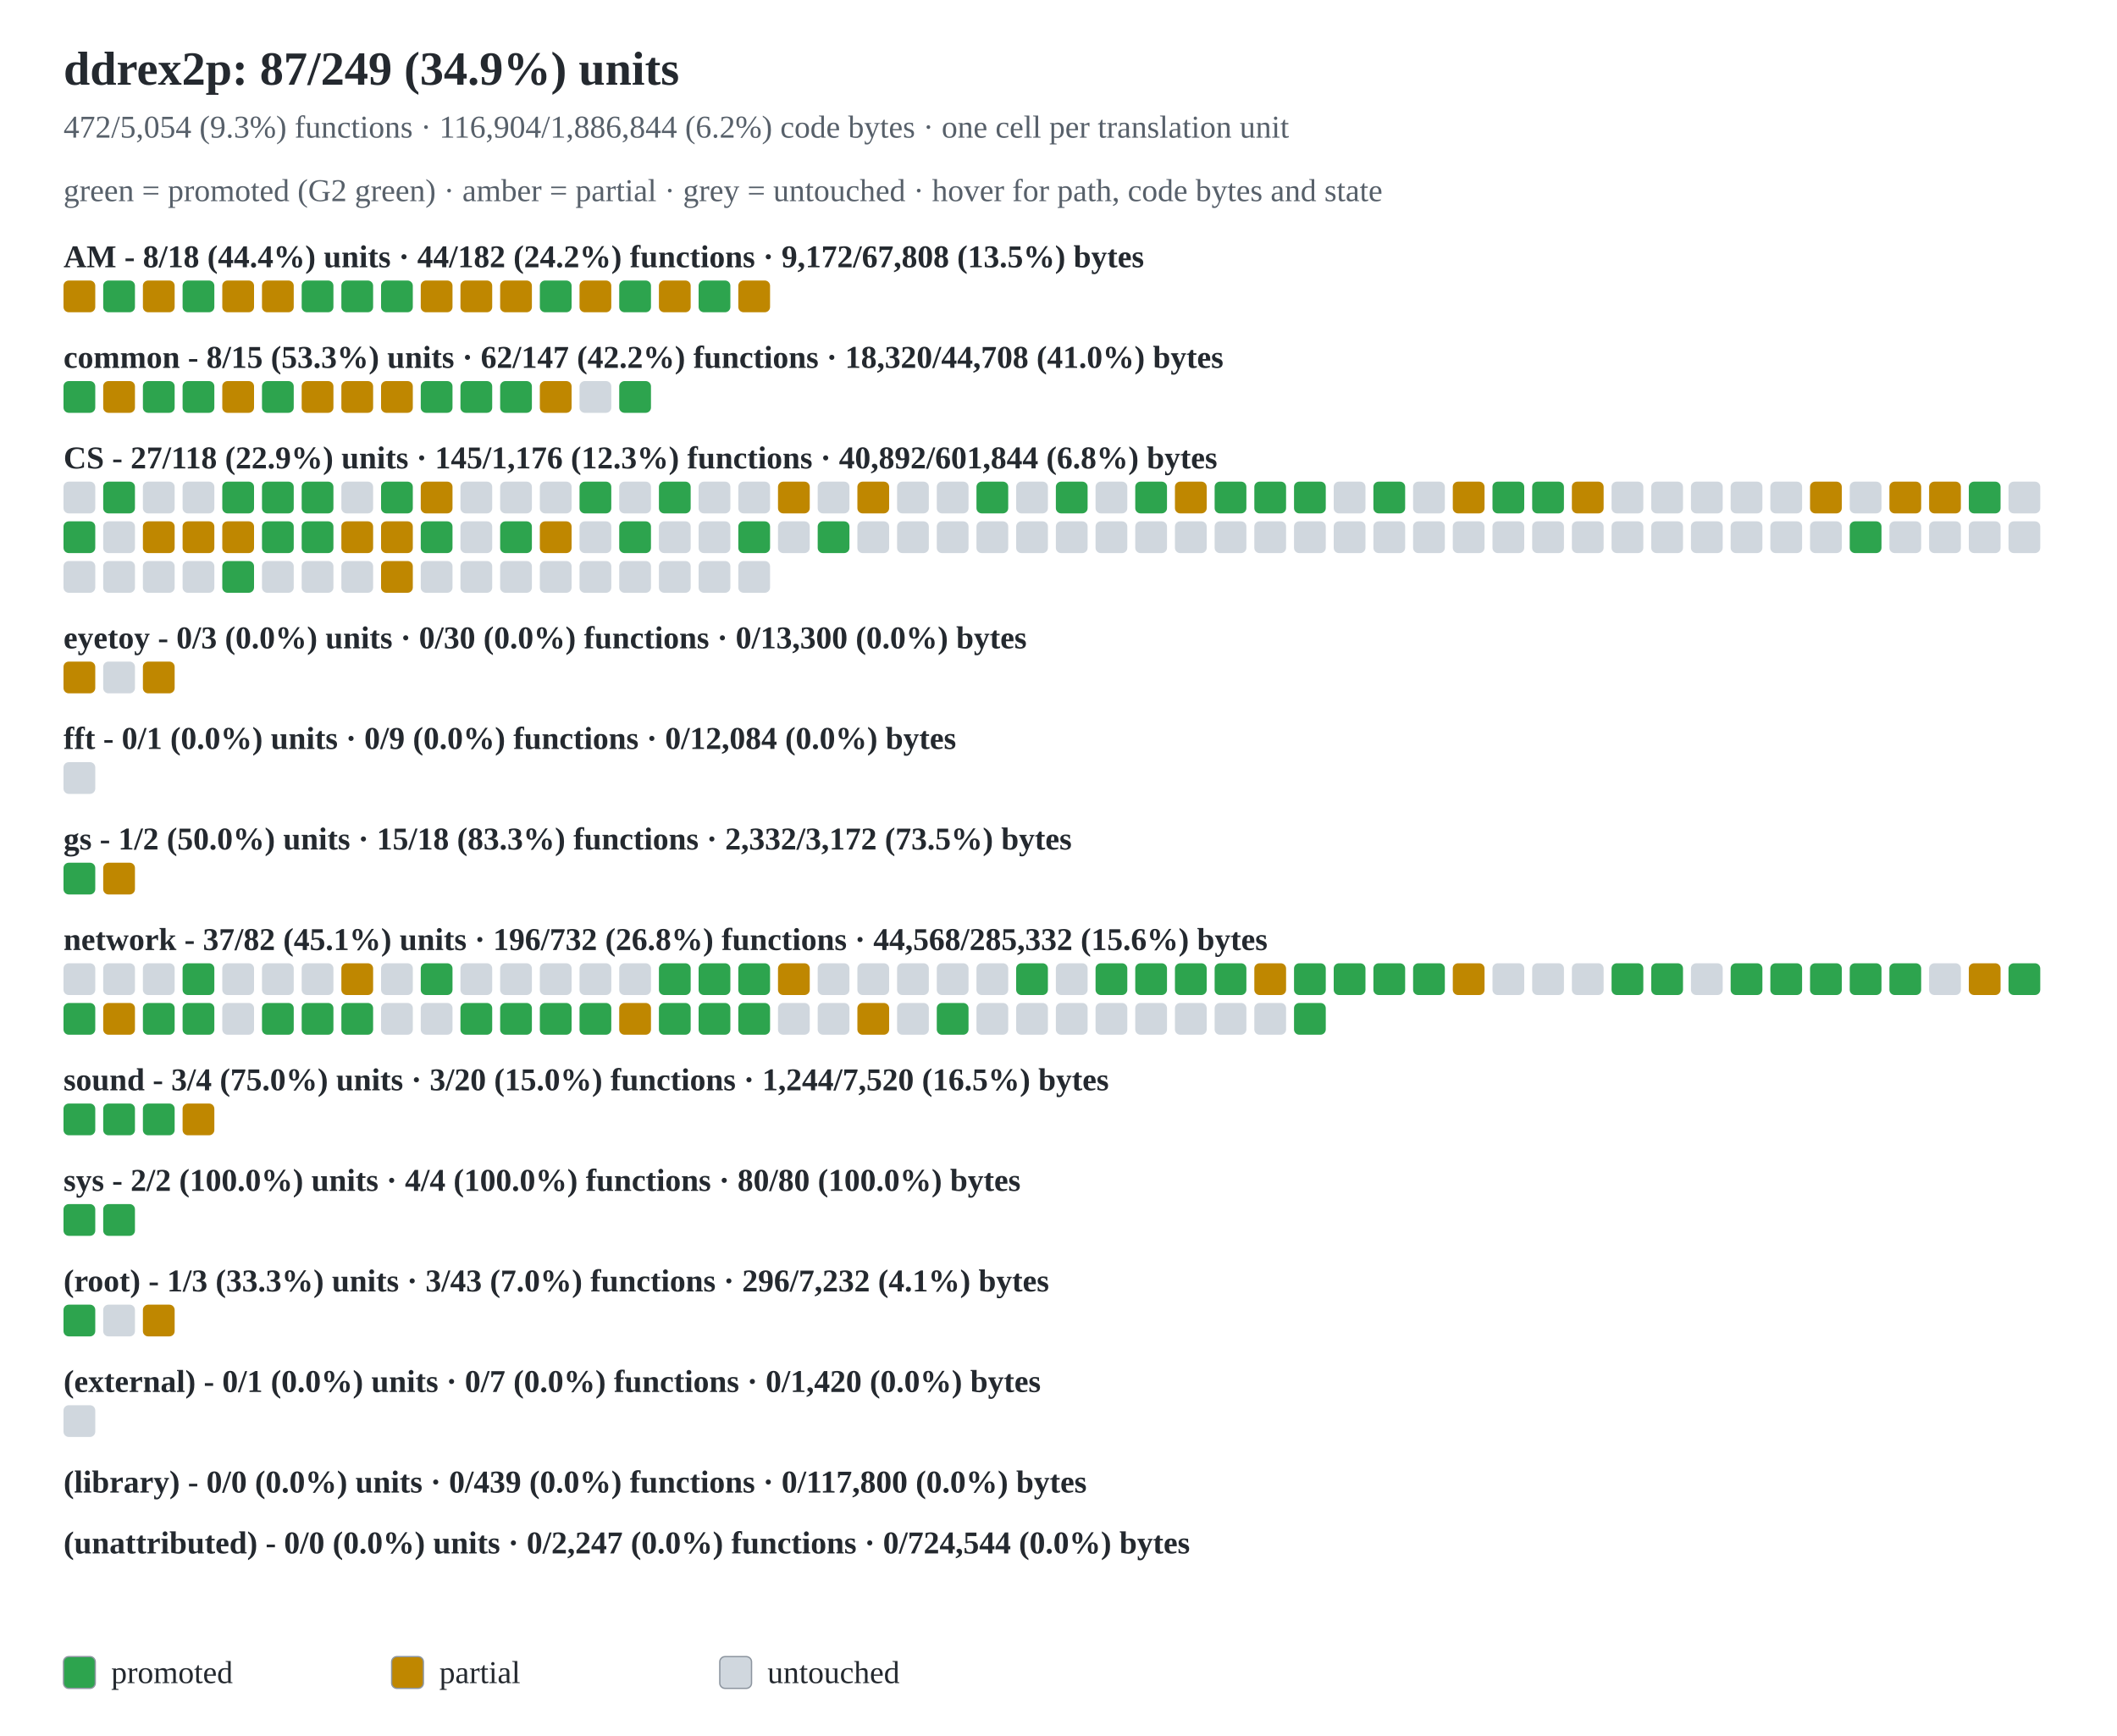
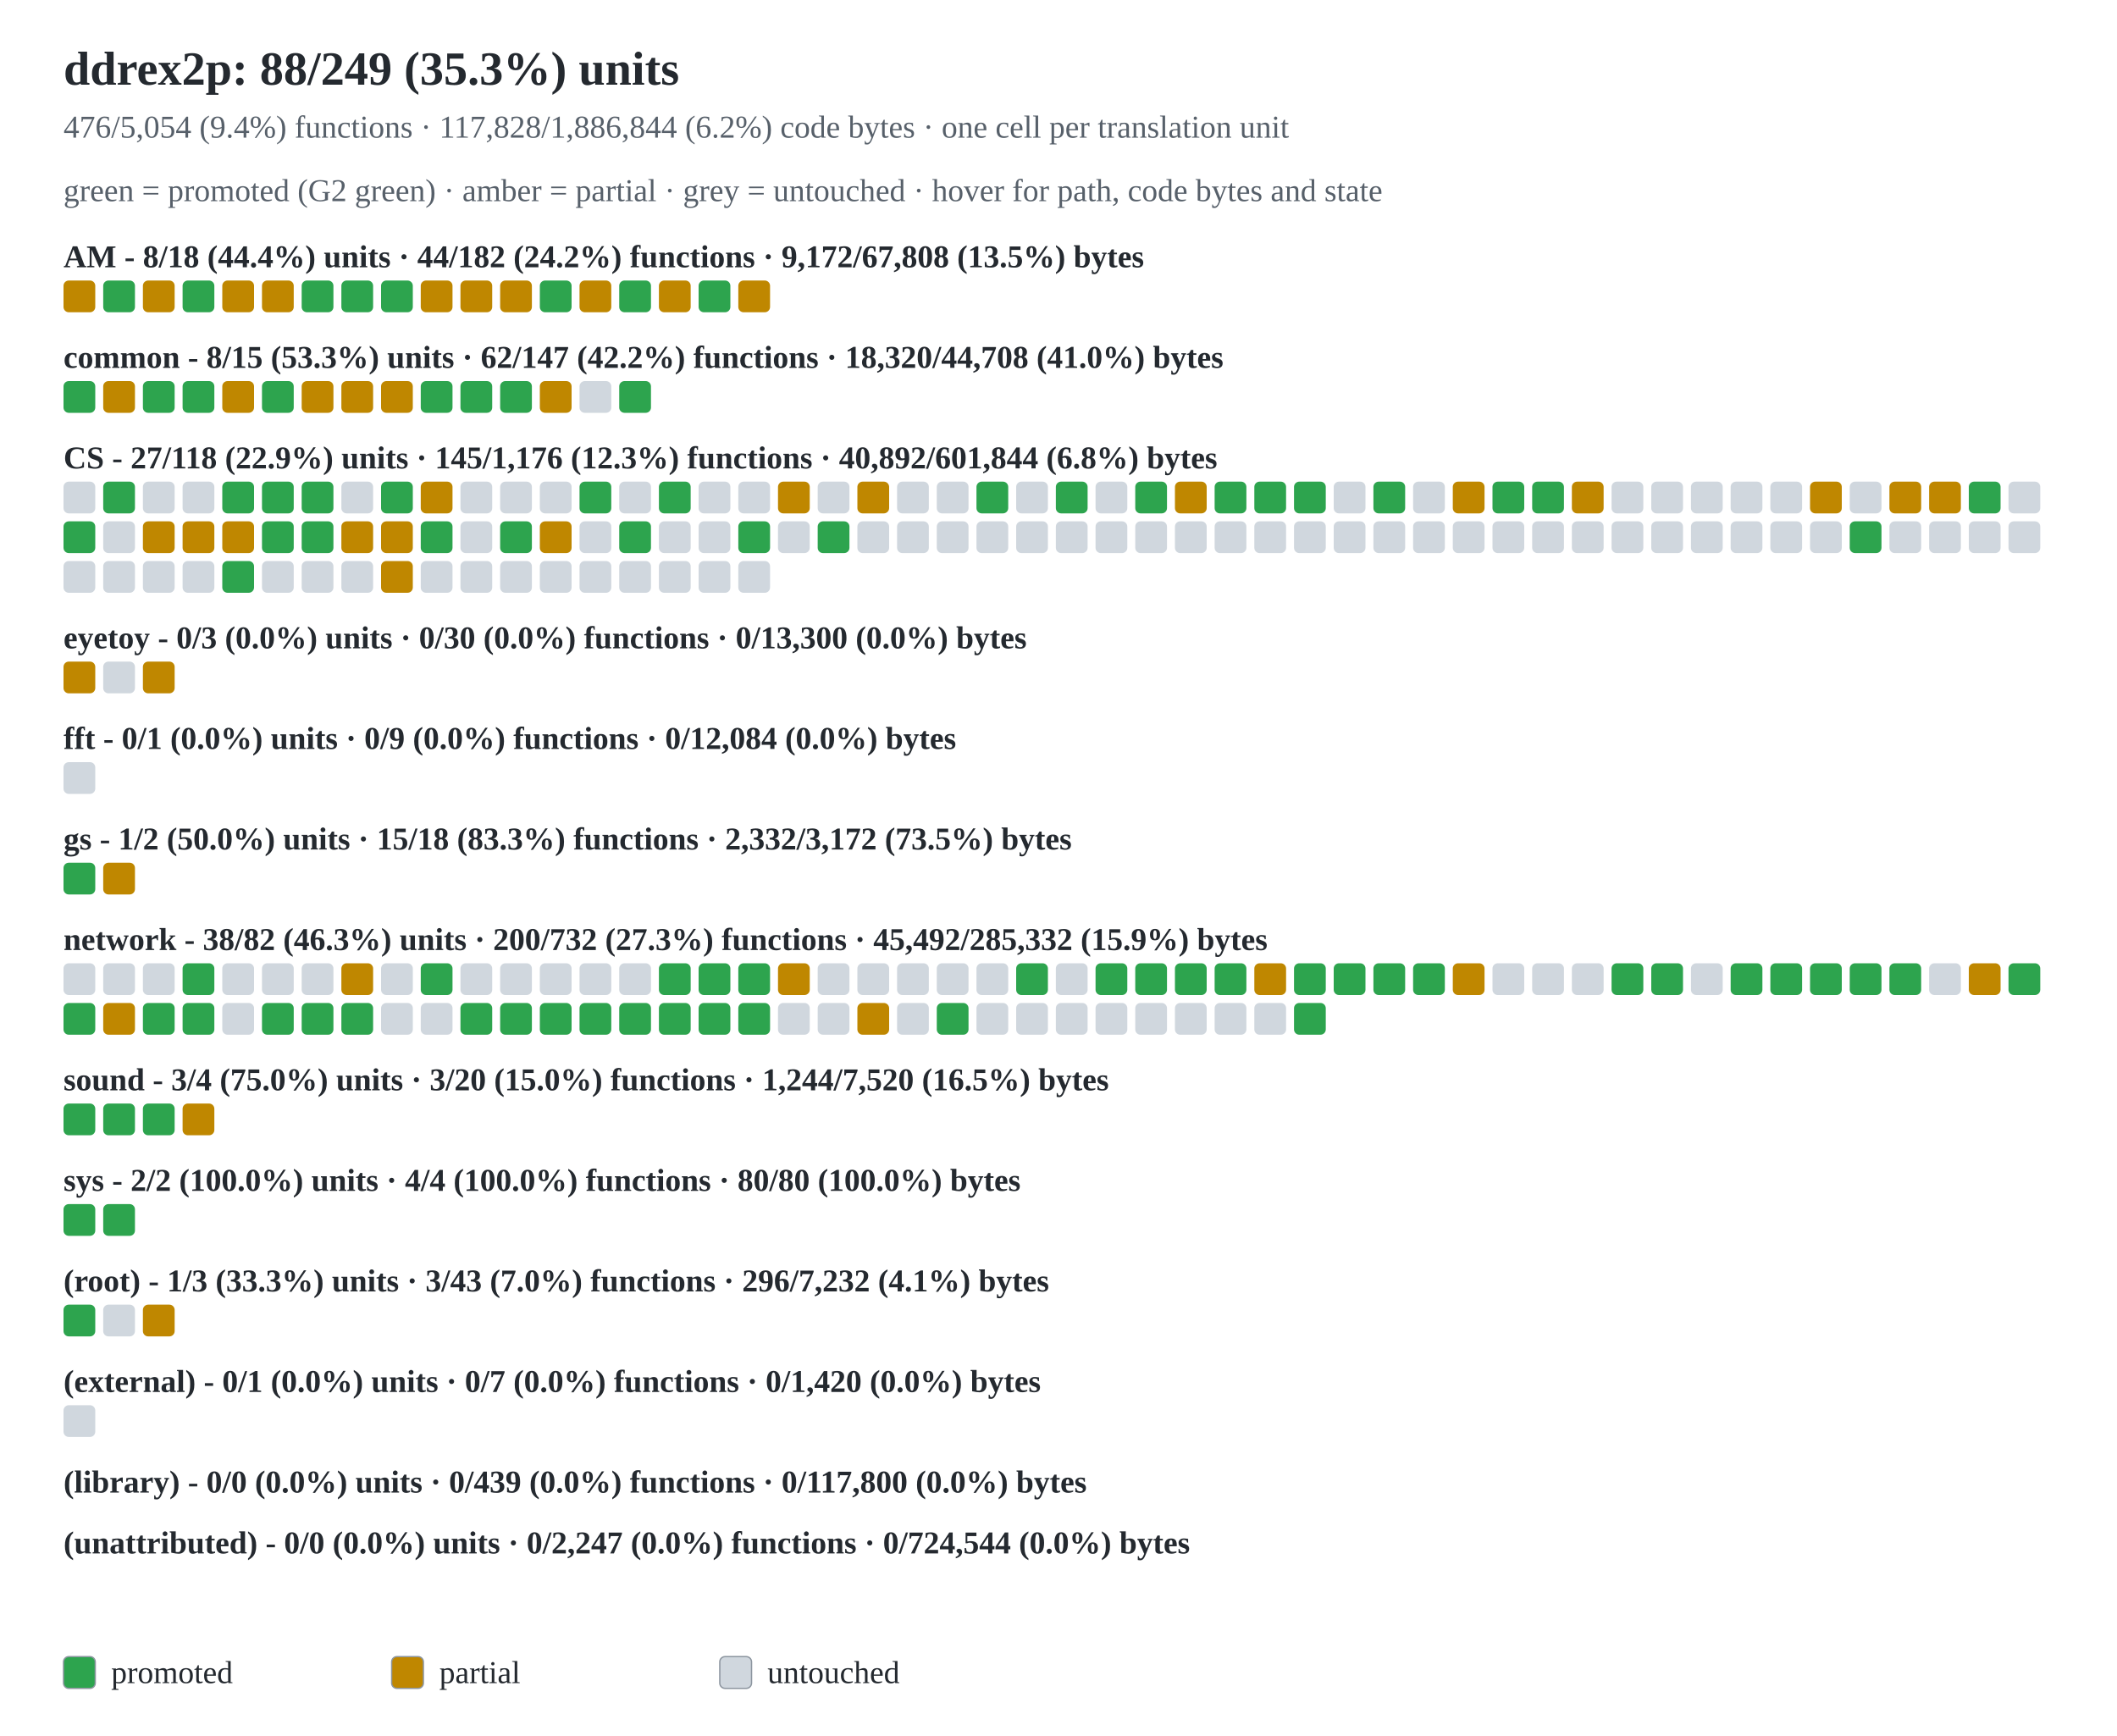
<svg xmlns="http://www.w3.org/2000/svg" width="800" height="656" viewBox="0 0 800 656" role="img" aria-label="ddrex2p translation unit heatmap">
  <rect width="800" height="656" fill="#ffffff" />
-   <text x="24" y="32" font-size="18" font-weight="600" fill="#24292f">ddrex2p: 87/249 (34.9%) units</text>
-   <text x="24" y="52" font-size="12" fill="#57606a">472/5,054 (9.3%) functions · 116,904/1,886,844 (6.2%) code bytes · one cell per translation unit</text>
+   <text x="24" y="32" font-size="18" font-weight="600" fill="#24292f">ddrex2p: 88/249 (35.3%) units</text>
+   <text x="24" y="52" font-size="12" fill="#57606a">476/5,054 (9.4%) functions · 117,828/1,886,844 (6.2%) code bytes · one cell per translation unit</text>
  <text x="24" y="76" font-size="12" fill="#57606a">green = promoted (G2 green) · amber = partial · grey = untouched · hover for path, code bytes and state</text>
  <g class="module" data-module="AM">
    <text x="24" y="101" font-size="12" font-weight="600" fill="#24292f">AM - 8/18 (44.4%) units · 44/182 (24.2%) functions · 9,172/67,808 (13.5%) bytes</text>
    <rect class="cell" data-state="partial" x="24" y="106" width="12" height="12" rx="2" fill="#bf8700" />
    <rect class="cell" data-state="promoted" x="39" y="106" width="12" height="12" rx="2" fill="#2da44e" />
    <rect class="cell" data-state="partial" x="54" y="106" width="12" height="12" rx="2" fill="#bf8700" />
    <rect class="cell" data-state="promoted" x="69" y="106" width="12" height="12" rx="2" fill="#2da44e" />
    <rect class="cell" data-state="partial" x="84" y="106" width="12" height="12" rx="2" fill="#bf8700" />
    <rect class="cell" data-state="partial" x="99" y="106" width="12" height="12" rx="2" fill="#bf8700" />
    <rect class="cell" data-state="promoted" x="114" y="106" width="12" height="12" rx="2" fill="#2da44e" />
    <rect class="cell" data-state="promoted" x="129" y="106" width="12" height="12" rx="2" fill="#2da44e" />
    <rect class="cell" data-state="promoted" x="144" y="106" width="12" height="12" rx="2" fill="#2da44e" />
    <rect class="cell" data-state="partial" x="159" y="106" width="12" height="12" rx="2" fill="#bf8700" />
    <rect class="cell" data-state="partial" x="174" y="106" width="12" height="12" rx="2" fill="#bf8700" />
    <rect class="cell" data-state="partial" x="189" y="106" width="12" height="12" rx="2" fill="#bf8700" />
    <rect class="cell" data-state="promoted" x="204" y="106" width="12" height="12" rx="2" fill="#2da44e" />
    <rect class="cell" data-state="partial" x="219" y="106" width="12" height="12" rx="2" fill="#bf8700" />
    <rect class="cell" data-state="promoted" x="234" y="106" width="12" height="12" rx="2" fill="#2da44e" />
    <rect class="cell" data-state="partial" x="249" y="106" width="12" height="12" rx="2" fill="#bf8700" />
    <rect class="cell" data-state="promoted" x="264" y="106" width="12" height="12" rx="2" fill="#2da44e" />
    <rect class="cell" data-state="partial" x="279" y="106" width="12" height="12" rx="2" fill="#bf8700" />
  </g>
  <g class="module" data-module="common">
    <text x="24" y="139" font-size="12" font-weight="600" fill="#24292f">common - 8/15 (53.3%) units · 62/147 (42.2%) functions · 18,320/44,708 (41.0%) bytes</text>
    <rect class="cell" data-state="promoted" x="24" y="144" width="12" height="12" rx="2" fill="#2da44e" />
    <rect class="cell" data-state="partial" x="39" y="144" width="12" height="12" rx="2" fill="#bf8700" />
    <rect class="cell" data-state="promoted" x="54" y="144" width="12" height="12" rx="2" fill="#2da44e" />
    <rect class="cell" data-state="promoted" x="69" y="144" width="12" height="12" rx="2" fill="#2da44e" />
    <rect class="cell" data-state="partial" x="84" y="144" width="12" height="12" rx="2" fill="#bf8700" />
    <rect class="cell" data-state="promoted" x="99" y="144" width="12" height="12" rx="2" fill="#2da44e" />
    <rect class="cell" data-state="partial" x="114" y="144" width="12" height="12" rx="2" fill="#bf8700" />
    <rect class="cell" data-state="partial" x="129" y="144" width="12" height="12" rx="2" fill="#bf8700" />
    <rect class="cell" data-state="partial" x="144" y="144" width="12" height="12" rx="2" fill="#bf8700" />
    <rect class="cell" data-state="promoted" x="159" y="144" width="12" height="12" rx="2" fill="#2da44e" />
    <rect class="cell" data-state="promoted" x="174" y="144" width="12" height="12" rx="2" fill="#2da44e" />
    <rect class="cell" data-state="promoted" x="189" y="144" width="12" height="12" rx="2" fill="#2da44e" />
    <rect class="cell" data-state="partial" x="204" y="144" width="12" height="12" rx="2" fill="#bf8700" />
    <rect class="cell" data-state="untouched" x="219" y="144" width="12" height="12" rx="2" fill="#d0d7de" />
    <rect class="cell" data-state="promoted" x="234" y="144" width="12" height="12" rx="2" fill="#2da44e" />
  </g>
  <g class="module" data-module="CS">
    <text x="24" y="177" font-size="12" font-weight="600" fill="#24292f">CS - 27/118 (22.9%) units · 145/1,176 (12.3%) functions · 40,892/601,844 (6.8%) bytes</text>
    <rect class="cell" data-state="untouched" x="24" y="182" width="12" height="12" rx="2" fill="#d0d7de" />
    <rect class="cell" data-state="promoted" x="39" y="182" width="12" height="12" rx="2" fill="#2da44e" />
    <rect class="cell" data-state="untouched" x="54" y="182" width="12" height="12" rx="2" fill="#d0d7de" />
    <rect class="cell" data-state="untouched" x="69" y="182" width="12" height="12" rx="2" fill="#d0d7de" />
    <rect class="cell" data-state="promoted" x="84" y="182" width="12" height="12" rx="2" fill="#2da44e" />
    <rect class="cell" data-state="promoted" x="99" y="182" width="12" height="12" rx="2" fill="#2da44e" />
    <rect class="cell" data-state="promoted" x="114" y="182" width="12" height="12" rx="2" fill="#2da44e" />
    <rect class="cell" data-state="untouched" x="129" y="182" width="12" height="12" rx="2" fill="#d0d7de" />
    <rect class="cell" data-state="promoted" x="144" y="182" width="12" height="12" rx="2" fill="#2da44e" />
    <rect class="cell" data-state="partial" x="159" y="182" width="12" height="12" rx="2" fill="#bf8700" />
    <rect class="cell" data-state="untouched" x="174" y="182" width="12" height="12" rx="2" fill="#d0d7de" />
    <rect class="cell" data-state="untouched" x="189" y="182" width="12" height="12" rx="2" fill="#d0d7de" />
    <rect class="cell" data-state="untouched" x="204" y="182" width="12" height="12" rx="2" fill="#d0d7de" />
    <rect class="cell" data-state="promoted" x="219" y="182" width="12" height="12" rx="2" fill="#2da44e" />
    <rect class="cell" data-state="untouched" x="234" y="182" width="12" height="12" rx="2" fill="#d0d7de" />
    <rect class="cell" data-state="promoted" x="249" y="182" width="12" height="12" rx="2" fill="#2da44e" />
    <rect class="cell" data-state="untouched" x="264" y="182" width="12" height="12" rx="2" fill="#d0d7de" />
    <rect class="cell" data-state="untouched" x="279" y="182" width="12" height="12" rx="2" fill="#d0d7de" />
    <rect class="cell" data-state="partial" x="294" y="182" width="12" height="12" rx="2" fill="#bf8700" />
    <rect class="cell" data-state="untouched" x="309" y="182" width="12" height="12" rx="2" fill="#d0d7de" />
    <rect class="cell" data-state="partial" x="324" y="182" width="12" height="12" rx="2" fill="#bf8700" />
    <rect class="cell" data-state="untouched" x="339" y="182" width="12" height="12" rx="2" fill="#d0d7de" />
    <rect class="cell" data-state="untouched" x="354" y="182" width="12" height="12" rx="2" fill="#d0d7de" />
    <rect class="cell" data-state="promoted" x="369" y="182" width="12" height="12" rx="2" fill="#2da44e" />
    <rect class="cell" data-state="untouched" x="384" y="182" width="12" height="12" rx="2" fill="#d0d7de" />
    <rect class="cell" data-state="promoted" x="399" y="182" width="12" height="12" rx="2" fill="#2da44e" />
    <rect class="cell" data-state="untouched" x="414" y="182" width="12" height="12" rx="2" fill="#d0d7de" />
    <rect class="cell" data-state="promoted" x="429" y="182" width="12" height="12" rx="2" fill="#2da44e" />
    <rect class="cell" data-state="partial" x="444" y="182" width="12" height="12" rx="2" fill="#bf8700" />
    <rect class="cell" data-state="promoted" x="459" y="182" width="12" height="12" rx="2" fill="#2da44e" />
    <rect class="cell" data-state="promoted" x="474" y="182" width="12" height="12" rx="2" fill="#2da44e" />
    <rect class="cell" data-state="promoted" x="489" y="182" width="12" height="12" rx="2" fill="#2da44e" />
    <rect class="cell" data-state="untouched" x="504" y="182" width="12" height="12" rx="2" fill="#d0d7de" />
    <rect class="cell" data-state="promoted" x="519" y="182" width="12" height="12" rx="2" fill="#2da44e" />
    <rect class="cell" data-state="untouched" x="534" y="182" width="12" height="12" rx="2" fill="#d0d7de" />
    <rect class="cell" data-state="partial" x="549" y="182" width="12" height="12" rx="2" fill="#bf8700" />
    <rect class="cell" data-state="promoted" x="564" y="182" width="12" height="12" rx="2" fill="#2da44e" />
    <rect class="cell" data-state="promoted" x="579" y="182" width="12" height="12" rx="2" fill="#2da44e" />
    <rect class="cell" data-state="partial" x="594" y="182" width="12" height="12" rx="2" fill="#bf8700" />
    <rect class="cell" data-state="untouched" x="609" y="182" width="12" height="12" rx="2" fill="#d0d7de" />
    <rect class="cell" data-state="untouched" x="624" y="182" width="12" height="12" rx="2" fill="#d0d7de" />
    <rect class="cell" data-state="untouched" x="639" y="182" width="12" height="12" rx="2" fill="#d0d7de" />
    <rect class="cell" data-state="untouched" x="654" y="182" width="12" height="12" rx="2" fill="#d0d7de" />
    <rect class="cell" data-state="untouched" x="669" y="182" width="12" height="12" rx="2" fill="#d0d7de" />
    <rect class="cell" data-state="partial" x="684" y="182" width="12" height="12" rx="2" fill="#bf8700" />
    <rect class="cell" data-state="untouched" x="699" y="182" width="12" height="12" rx="2" fill="#d0d7de" />
    <rect class="cell" data-state="partial" x="714" y="182" width="12" height="12" rx="2" fill="#bf8700" />
    <rect class="cell" data-state="partial" x="729" y="182" width="12" height="12" rx="2" fill="#bf8700" />
    <rect class="cell" data-state="promoted" x="744" y="182" width="12" height="12" rx="2" fill="#2da44e" />
    <rect class="cell" data-state="untouched" x="759" y="182" width="12" height="12" rx="2" fill="#d0d7de" />
    <rect class="cell" data-state="promoted" x="24" y="197" width="12" height="12" rx="2" fill="#2da44e" />
    <rect class="cell" data-state="untouched" x="39" y="197" width="12" height="12" rx="2" fill="#d0d7de" />
    <rect class="cell" data-state="partial" x="54" y="197" width="12" height="12" rx="2" fill="#bf8700" />
    <rect class="cell" data-state="partial" x="69" y="197" width="12" height="12" rx="2" fill="#bf8700" />
    <rect class="cell" data-state="partial" x="84" y="197" width="12" height="12" rx="2" fill="#bf8700" />
    <rect class="cell" data-state="promoted" x="99" y="197" width="12" height="12" rx="2" fill="#2da44e" />
    <rect class="cell" data-state="promoted" x="114" y="197" width="12" height="12" rx="2" fill="#2da44e" />
    <rect class="cell" data-state="partial" x="129" y="197" width="12" height="12" rx="2" fill="#bf8700" />
    <rect class="cell" data-state="partial" x="144" y="197" width="12" height="12" rx="2" fill="#bf8700" />
    <rect class="cell" data-state="promoted" x="159" y="197" width="12" height="12" rx="2" fill="#2da44e" />
    <rect class="cell" data-state="untouched" x="174" y="197" width="12" height="12" rx="2" fill="#d0d7de" />
    <rect class="cell" data-state="promoted" x="189" y="197" width="12" height="12" rx="2" fill="#2da44e" />
    <rect class="cell" data-state="partial" x="204" y="197" width="12" height="12" rx="2" fill="#bf8700" />
    <rect class="cell" data-state="untouched" x="219" y="197" width="12" height="12" rx="2" fill="#d0d7de" />
    <rect class="cell" data-state="promoted" x="234" y="197" width="12" height="12" rx="2" fill="#2da44e" />
    <rect class="cell" data-state="untouched" x="249" y="197" width="12" height="12" rx="2" fill="#d0d7de" />
    <rect class="cell" data-state="untouched" x="264" y="197" width="12" height="12" rx="2" fill="#d0d7de" />
    <rect class="cell" data-state="promoted" x="279" y="197" width="12" height="12" rx="2" fill="#2da44e" />
    <rect class="cell" data-state="untouched" x="294" y="197" width="12" height="12" rx="2" fill="#d0d7de" />
    <rect class="cell" data-state="promoted" x="309" y="197" width="12" height="12" rx="2" fill="#2da44e" />
    <rect class="cell" data-state="untouched" x="324" y="197" width="12" height="12" rx="2" fill="#d0d7de" />
    <rect class="cell" data-state="untouched" x="339" y="197" width="12" height="12" rx="2" fill="#d0d7de" />
    <rect class="cell" data-state="untouched" x="354" y="197" width="12" height="12" rx="2" fill="#d0d7de" />
    <rect class="cell" data-state="untouched" x="369" y="197" width="12" height="12" rx="2" fill="#d0d7de" />
    <rect class="cell" data-state="untouched" x="384" y="197" width="12" height="12" rx="2" fill="#d0d7de" />
    <rect class="cell" data-state="untouched" x="399" y="197" width="12" height="12" rx="2" fill="#d0d7de" />
    <rect class="cell" data-state="untouched" x="414" y="197" width="12" height="12" rx="2" fill="#d0d7de" />
    <rect class="cell" data-state="untouched" x="429" y="197" width="12" height="12" rx="2" fill="#d0d7de" />
    <rect class="cell" data-state="untouched" x="444" y="197" width="12" height="12" rx="2" fill="#d0d7de" />
    <rect class="cell" data-state="untouched" x="459" y="197" width="12" height="12" rx="2" fill="#d0d7de" />
    <rect class="cell" data-state="untouched" x="474" y="197" width="12" height="12" rx="2" fill="#d0d7de" />
    <rect class="cell" data-state="untouched" x="489" y="197" width="12" height="12" rx="2" fill="#d0d7de" />
    <rect class="cell" data-state="untouched" x="504" y="197" width="12" height="12" rx="2" fill="#d0d7de" />
    <rect class="cell" data-state="untouched" x="519" y="197" width="12" height="12" rx="2" fill="#d0d7de" />
    <rect class="cell" data-state="untouched" x="534" y="197" width="12" height="12" rx="2" fill="#d0d7de" />
    <rect class="cell" data-state="untouched" x="549" y="197" width="12" height="12" rx="2" fill="#d0d7de" />
    <rect class="cell" data-state="untouched" x="564" y="197" width="12" height="12" rx="2" fill="#d0d7de" />
    <rect class="cell" data-state="untouched" x="579" y="197" width="12" height="12" rx="2" fill="#d0d7de" />
    <rect class="cell" data-state="untouched" x="594" y="197" width="12" height="12" rx="2" fill="#d0d7de" />
    <rect class="cell" data-state="untouched" x="609" y="197" width="12" height="12" rx="2" fill="#d0d7de" />
    <rect class="cell" data-state="untouched" x="624" y="197" width="12" height="12" rx="2" fill="#d0d7de" />
    <rect class="cell" data-state="untouched" x="639" y="197" width="12" height="12" rx="2" fill="#d0d7de" />
    <rect class="cell" data-state="untouched" x="654" y="197" width="12" height="12" rx="2" fill="#d0d7de" />
    <rect class="cell" data-state="untouched" x="669" y="197" width="12" height="12" rx="2" fill="#d0d7de" />
    <rect class="cell" data-state="untouched" x="684" y="197" width="12" height="12" rx="2" fill="#d0d7de" />
    <rect class="cell" data-state="promoted" x="699" y="197" width="12" height="12" rx="2" fill="#2da44e" />
    <rect class="cell" data-state="untouched" x="714" y="197" width="12" height="12" rx="2" fill="#d0d7de" />
    <rect class="cell" data-state="untouched" x="729" y="197" width="12" height="12" rx="2" fill="#d0d7de" />
    <rect class="cell" data-state="untouched" x="744" y="197" width="12" height="12" rx="2" fill="#d0d7de" />
    <rect class="cell" data-state="untouched" x="759" y="197" width="12" height="12" rx="2" fill="#d0d7de" />
    <rect class="cell" data-state="untouched" x="24" y="212" width="12" height="12" rx="2" fill="#d0d7de" />
    <rect class="cell" data-state="untouched" x="39" y="212" width="12" height="12" rx="2" fill="#d0d7de" />
    <rect class="cell" data-state="untouched" x="54" y="212" width="12" height="12" rx="2" fill="#d0d7de" />
    <rect class="cell" data-state="untouched" x="69" y="212" width="12" height="12" rx="2" fill="#d0d7de" />
    <rect class="cell" data-state="promoted" x="84" y="212" width="12" height="12" rx="2" fill="#2da44e" />
    <rect class="cell" data-state="untouched" x="99" y="212" width="12" height="12" rx="2" fill="#d0d7de" />
    <rect class="cell" data-state="untouched" x="114" y="212" width="12" height="12" rx="2" fill="#d0d7de" />
    <rect class="cell" data-state="untouched" x="129" y="212" width="12" height="12" rx="2" fill="#d0d7de" />
    <rect class="cell" data-state="partial" x="144" y="212" width="12" height="12" rx="2" fill="#bf8700" />
    <rect class="cell" data-state="untouched" x="159" y="212" width="12" height="12" rx="2" fill="#d0d7de" />
    <rect class="cell" data-state="untouched" x="174" y="212" width="12" height="12" rx="2" fill="#d0d7de" />
    <rect class="cell" data-state="untouched" x="189" y="212" width="12" height="12" rx="2" fill="#d0d7de" />
    <rect class="cell" data-state="untouched" x="204" y="212" width="12" height="12" rx="2" fill="#d0d7de" />
    <rect class="cell" data-state="untouched" x="219" y="212" width="12" height="12" rx="2" fill="#d0d7de" />
    <rect class="cell" data-state="untouched" x="234" y="212" width="12" height="12" rx="2" fill="#d0d7de" />
    <rect class="cell" data-state="untouched" x="249" y="212" width="12" height="12" rx="2" fill="#d0d7de" />
    <rect class="cell" data-state="untouched" x="264" y="212" width="12" height="12" rx="2" fill="#d0d7de" />
    <rect class="cell" data-state="untouched" x="279" y="212" width="12" height="12" rx="2" fill="#d0d7de" />
  </g>
  <g class="module" data-module="eyetoy">
    <text x="24" y="245" font-size="12" font-weight="600" fill="#24292f">eyetoy - 0/3 (0.0%) units · 0/30 (0.0%) functions · 0/13,300 (0.0%) bytes</text>
    <rect class="cell" data-state="partial" x="24" y="250" width="12" height="12" rx="2" fill="#bf8700" />
    <rect class="cell" data-state="untouched" x="39" y="250" width="12" height="12" rx="2" fill="#d0d7de" />
    <rect class="cell" data-state="partial" x="54" y="250" width="12" height="12" rx="2" fill="#bf8700" />
  </g>
  <g class="module" data-module="fft">
    <text x="24" y="283" font-size="12" font-weight="600" fill="#24292f">fft - 0/1 (0.0%) units · 0/9 (0.0%) functions · 0/12,084 (0.0%) bytes</text>
    <rect class="cell" data-state="untouched" x="24" y="288" width="12" height="12" rx="2" fill="#d0d7de" />
  </g>
  <g class="module" data-module="gs">
    <text x="24" y="321" font-size="12" font-weight="600" fill="#24292f">gs - 1/2 (50.0%) units · 15/18 (83.3%) functions · 2,332/3,172 (73.5%) bytes</text>
    <rect class="cell" data-state="promoted" x="24" y="326" width="12" height="12" rx="2" fill="#2da44e" />
    <rect class="cell" data-state="partial" x="39" y="326" width="12" height="12" rx="2" fill="#bf8700" />
  </g>
  <g class="module" data-module="network">
-     <text x="24" y="359" font-size="12" font-weight="600" fill="#24292f">network - 37/82 (45.1%) units · 196/732 (26.8%) functions · 44,568/285,332 (15.6%) bytes</text>
+     <text x="24" y="359" font-size="12" font-weight="600" fill="#24292f">network - 38/82 (46.3%) units · 200/732 (27.3%) functions · 45,492/285,332 (15.9%) bytes</text>
    <rect class="cell" data-state="untouched" x="24" y="364" width="12" height="12" rx="2" fill="#d0d7de" />
    <rect class="cell" data-state="untouched" x="39" y="364" width="12" height="12" rx="2" fill="#d0d7de" />
    <rect class="cell" data-state="untouched" x="54" y="364" width="12" height="12" rx="2" fill="#d0d7de" />
    <rect class="cell" data-state="promoted" x="69" y="364" width="12" height="12" rx="2" fill="#2da44e" />
    <rect class="cell" data-state="untouched" x="84" y="364" width="12" height="12" rx="2" fill="#d0d7de" />
    <rect class="cell" data-state="untouched" x="99" y="364" width="12" height="12" rx="2" fill="#d0d7de" />
    <rect class="cell" data-state="untouched" x="114" y="364" width="12" height="12" rx="2" fill="#d0d7de" />
    <rect class="cell" data-state="partial" x="129" y="364" width="12" height="12" rx="2" fill="#bf8700" />
    <rect class="cell" data-state="untouched" x="144" y="364" width="12" height="12" rx="2" fill="#d0d7de" />
    <rect class="cell" data-state="promoted" x="159" y="364" width="12" height="12" rx="2" fill="#2da44e" />
    <rect class="cell" data-state="untouched" x="174" y="364" width="12" height="12" rx="2" fill="#d0d7de" />
    <rect class="cell" data-state="untouched" x="189" y="364" width="12" height="12" rx="2" fill="#d0d7de" />
    <rect class="cell" data-state="untouched" x="204" y="364" width="12" height="12" rx="2" fill="#d0d7de" />
    <rect class="cell" data-state="untouched" x="219" y="364" width="12" height="12" rx="2" fill="#d0d7de" />
    <rect class="cell" data-state="untouched" x="234" y="364" width="12" height="12" rx="2" fill="#d0d7de" />
    <rect class="cell" data-state="promoted" x="249" y="364" width="12" height="12" rx="2" fill="#2da44e" />
    <rect class="cell" data-state="promoted" x="264" y="364" width="12" height="12" rx="2" fill="#2da44e" />
    <rect class="cell" data-state="promoted" x="279" y="364" width="12" height="12" rx="2" fill="#2da44e" />
    <rect class="cell" data-state="partial" x="294" y="364" width="12" height="12" rx="2" fill="#bf8700" />
    <rect class="cell" data-state="untouched" x="309" y="364" width="12" height="12" rx="2" fill="#d0d7de" />
    <rect class="cell" data-state="untouched" x="324" y="364" width="12" height="12" rx="2" fill="#d0d7de" />
    <rect class="cell" data-state="untouched" x="339" y="364" width="12" height="12" rx="2" fill="#d0d7de" />
    <rect class="cell" data-state="untouched" x="354" y="364" width="12" height="12" rx="2" fill="#d0d7de" />
    <rect class="cell" data-state="untouched" x="369" y="364" width="12" height="12" rx="2" fill="#d0d7de" />
    <rect class="cell" data-state="promoted" x="384" y="364" width="12" height="12" rx="2" fill="#2da44e" />
    <rect class="cell" data-state="untouched" x="399" y="364" width="12" height="12" rx="2" fill="#d0d7de" />
    <rect class="cell" data-state="promoted" x="414" y="364" width="12" height="12" rx="2" fill="#2da44e" />
    <rect class="cell" data-state="promoted" x="429" y="364" width="12" height="12" rx="2" fill="#2da44e" />
    <rect class="cell" data-state="promoted" x="444" y="364" width="12" height="12" rx="2" fill="#2da44e" />
    <rect class="cell" data-state="promoted" x="459" y="364" width="12" height="12" rx="2" fill="#2da44e" />
    <rect class="cell" data-state="partial" x="474" y="364" width="12" height="12" rx="2" fill="#bf8700" />
    <rect class="cell" data-state="promoted" x="489" y="364" width="12" height="12" rx="2" fill="#2da44e" />
    <rect class="cell" data-state="promoted" x="504" y="364" width="12" height="12" rx="2" fill="#2da44e" />
    <rect class="cell" data-state="promoted" x="519" y="364" width="12" height="12" rx="2" fill="#2da44e" />
    <rect class="cell" data-state="promoted" x="534" y="364" width="12" height="12" rx="2" fill="#2da44e" />
    <rect class="cell" data-state="partial" x="549" y="364" width="12" height="12" rx="2" fill="#bf8700" />
    <rect class="cell" data-state="untouched" x="564" y="364" width="12" height="12" rx="2" fill="#d0d7de" />
    <rect class="cell" data-state="untouched" x="579" y="364" width="12" height="12" rx="2" fill="#d0d7de" />
    <rect class="cell" data-state="untouched" x="594" y="364" width="12" height="12" rx="2" fill="#d0d7de" />
    <rect class="cell" data-state="promoted" x="609" y="364" width="12" height="12" rx="2" fill="#2da44e" />
    <rect class="cell" data-state="promoted" x="624" y="364" width="12" height="12" rx="2" fill="#2da44e" />
    <rect class="cell" data-state="untouched" x="639" y="364" width="12" height="12" rx="2" fill="#d0d7de" />
    <rect class="cell" data-state="promoted" x="654" y="364" width="12" height="12" rx="2" fill="#2da44e" />
    <rect class="cell" data-state="promoted" x="669" y="364" width="12" height="12" rx="2" fill="#2da44e" />
    <rect class="cell" data-state="promoted" x="684" y="364" width="12" height="12" rx="2" fill="#2da44e" />
    <rect class="cell" data-state="promoted" x="699" y="364" width="12" height="12" rx="2" fill="#2da44e" />
    <rect class="cell" data-state="promoted" x="714" y="364" width="12" height="12" rx="2" fill="#2da44e" />
    <rect class="cell" data-state="untouched" x="729" y="364" width="12" height="12" rx="2" fill="#d0d7de" />
    <rect class="cell" data-state="partial" x="744" y="364" width="12" height="12" rx="2" fill="#bf8700" />
    <rect class="cell" data-state="promoted" x="759" y="364" width="12" height="12" rx="2" fill="#2da44e" />
    <rect class="cell" data-state="promoted" x="24" y="379" width="12" height="12" rx="2" fill="#2da44e" />
    <rect class="cell" data-state="partial" x="39" y="379" width="12" height="12" rx="2" fill="#bf8700" />
    <rect class="cell" data-state="promoted" x="54" y="379" width="12" height="12" rx="2" fill="#2da44e" />
    <rect class="cell" data-state="promoted" x="69" y="379" width="12" height="12" rx="2" fill="#2da44e" />
    <rect class="cell" data-state="untouched" x="84" y="379" width="12" height="12" rx="2" fill="#d0d7de" />
    <rect class="cell" data-state="promoted" x="99" y="379" width="12" height="12" rx="2" fill="#2da44e" />
    <rect class="cell" data-state="promoted" x="114" y="379" width="12" height="12" rx="2" fill="#2da44e" />
    <rect class="cell" data-state="promoted" x="129" y="379" width="12" height="12" rx="2" fill="#2da44e" />
    <rect class="cell" data-state="untouched" x="144" y="379" width="12" height="12" rx="2" fill="#d0d7de" />
    <rect class="cell" data-state="untouched" x="159" y="379" width="12" height="12" rx="2" fill="#d0d7de" />
    <rect class="cell" data-state="promoted" x="174" y="379" width="12" height="12" rx="2" fill="#2da44e" />
    <rect class="cell" data-state="promoted" x="189" y="379" width="12" height="12" rx="2" fill="#2da44e" />
    <rect class="cell" data-state="promoted" x="204" y="379" width="12" height="12" rx="2" fill="#2da44e" />
    <rect class="cell" data-state="promoted" x="219" y="379" width="12" height="12" rx="2" fill="#2da44e" />
-     <rect class="cell" data-state="partial" x="234" y="379" width="12" height="12" rx="2" fill="#bf8700" />
+     <rect class="cell" data-state="promoted" x="234" y="379" width="12" height="12" rx="2" fill="#2da44e" />
    <rect class="cell" data-state="promoted" x="249" y="379" width="12" height="12" rx="2" fill="#2da44e" />
    <rect class="cell" data-state="promoted" x="264" y="379" width="12" height="12" rx="2" fill="#2da44e" />
    <rect class="cell" data-state="promoted" x="279" y="379" width="12" height="12" rx="2" fill="#2da44e" />
    <rect class="cell" data-state="untouched" x="294" y="379" width="12" height="12" rx="2" fill="#d0d7de" />
    <rect class="cell" data-state="untouched" x="309" y="379" width="12" height="12" rx="2" fill="#d0d7de" />
    <rect class="cell" data-state="partial" x="324" y="379" width="12" height="12" rx="2" fill="#bf8700" />
    <rect class="cell" data-state="untouched" x="339" y="379" width="12" height="12" rx="2" fill="#d0d7de" />
    <rect class="cell" data-state="promoted" x="354" y="379" width="12" height="12" rx="2" fill="#2da44e" />
    <rect class="cell" data-state="untouched" x="369" y="379" width="12" height="12" rx="2" fill="#d0d7de" />
    <rect class="cell" data-state="untouched" x="384" y="379" width="12" height="12" rx="2" fill="#d0d7de" />
    <rect class="cell" data-state="untouched" x="399" y="379" width="12" height="12" rx="2" fill="#d0d7de" />
    <rect class="cell" data-state="untouched" x="414" y="379" width="12" height="12" rx="2" fill="#d0d7de" />
    <rect class="cell" data-state="untouched" x="429" y="379" width="12" height="12" rx="2" fill="#d0d7de" />
    <rect class="cell" data-state="untouched" x="444" y="379" width="12" height="12" rx="2" fill="#d0d7de" />
    <rect class="cell" data-state="untouched" x="459" y="379" width="12" height="12" rx="2" fill="#d0d7de" />
    <rect class="cell" data-state="untouched" x="474" y="379" width="12" height="12" rx="2" fill="#d0d7de" />
    <rect class="cell" data-state="promoted" x="489" y="379" width="12" height="12" rx="2" fill="#2da44e" />
  </g>
  <g class="module" data-module="sound">
    <text x="24" y="412" font-size="12" font-weight="600" fill="#24292f">sound - 3/4 (75.0%) units · 3/20 (15.0%) functions · 1,244/7,520 (16.5%) bytes</text>
    <rect class="cell" data-state="promoted" x="24" y="417" width="12" height="12" rx="2" fill="#2da44e" />
    <rect class="cell" data-state="promoted" x="39" y="417" width="12" height="12" rx="2" fill="#2da44e" />
    <rect class="cell" data-state="promoted" x="54" y="417" width="12" height="12" rx="2" fill="#2da44e" />
    <rect class="cell" data-state="partial" x="69" y="417" width="12" height="12" rx="2" fill="#bf8700" />
  </g>
  <g class="module" data-module="sys">
    <text x="24" y="450" font-size="12" font-weight="600" fill="#24292f">sys - 2/2 (100.0%) units · 4/4 (100.0%) functions · 80/80 (100.0%) bytes</text>
    <rect class="cell" data-state="promoted" x="24" y="455" width="12" height="12" rx="2" fill="#2da44e" />
    <rect class="cell" data-state="promoted" x="39" y="455" width="12" height="12" rx="2" fill="#2da44e" />
  </g>
  <g class="module" data-module="(root)">
    <text x="24" y="488" font-size="12" font-weight="600" fill="#24292f">(root) - 1/3 (33.3%) units · 3/43 (7.0%) functions · 296/7,232 (4.1%) bytes</text>
    <rect class="cell" data-state="promoted" x="24" y="493" width="12" height="12" rx="2" fill="#2da44e" />
    <rect class="cell" data-state="untouched" x="39" y="493" width="12" height="12" rx="2" fill="#d0d7de" />
    <rect class="cell" data-state="partial" x="54" y="493" width="12" height="12" rx="2" fill="#bf8700" />
  </g>
  <g class="module" data-module="(external)">
    <text x="24" y="526" font-size="12" font-weight="600" fill="#24292f">(external) - 0/1 (0.0%) units · 0/7 (0.0%) functions · 0/1,420 (0.0%) bytes</text>
    <rect class="cell" data-state="untouched" x="24" y="531" width="12" height="12" rx="2" fill="#d0d7de" />
  </g>
  <g class="module" data-module="(library)">
    <text x="24" y="564" font-size="12" font-weight="600" fill="#24292f">(library) - 0/0 (0.0%) units · 0/439 (0.0%) functions · 0/117,800 (0.0%) bytes</text>
  </g>
  <g class="module" data-module="(unattributed)">
    <text x="24" y="587" font-size="12" font-weight="600" fill="#24292f">(unattributed) - 0/0 (0.0%) units · 0/2,247 (0.0%) functions · 0/724,544 (0.0%) bytes</text>
  </g>
  <g transform="translate(0 626)" class="legend">
    <rect x="24" y="0" width="12" height="12" rx="2" fill="#2da44e" stroke="#8c959f" stroke-width="0.5" />
    <text x="42" y="10" font-size="12" fill="#24292f">promoted</text>
    <rect x="148" y="0" width="12" height="12" rx="2" fill="#bf8700" stroke="#8c959f" stroke-width="0.5" />
    <text x="166" y="10" font-size="12" fill="#24292f">partial</text>
    <rect x="272" y="0" width="12" height="12" rx="2" fill="#d0d7de" stroke="#8c959f" stroke-width="0.5" />
    <text x="290" y="10" font-size="12" fill="#24292f">untouched</text>
  </g>
</svg>
